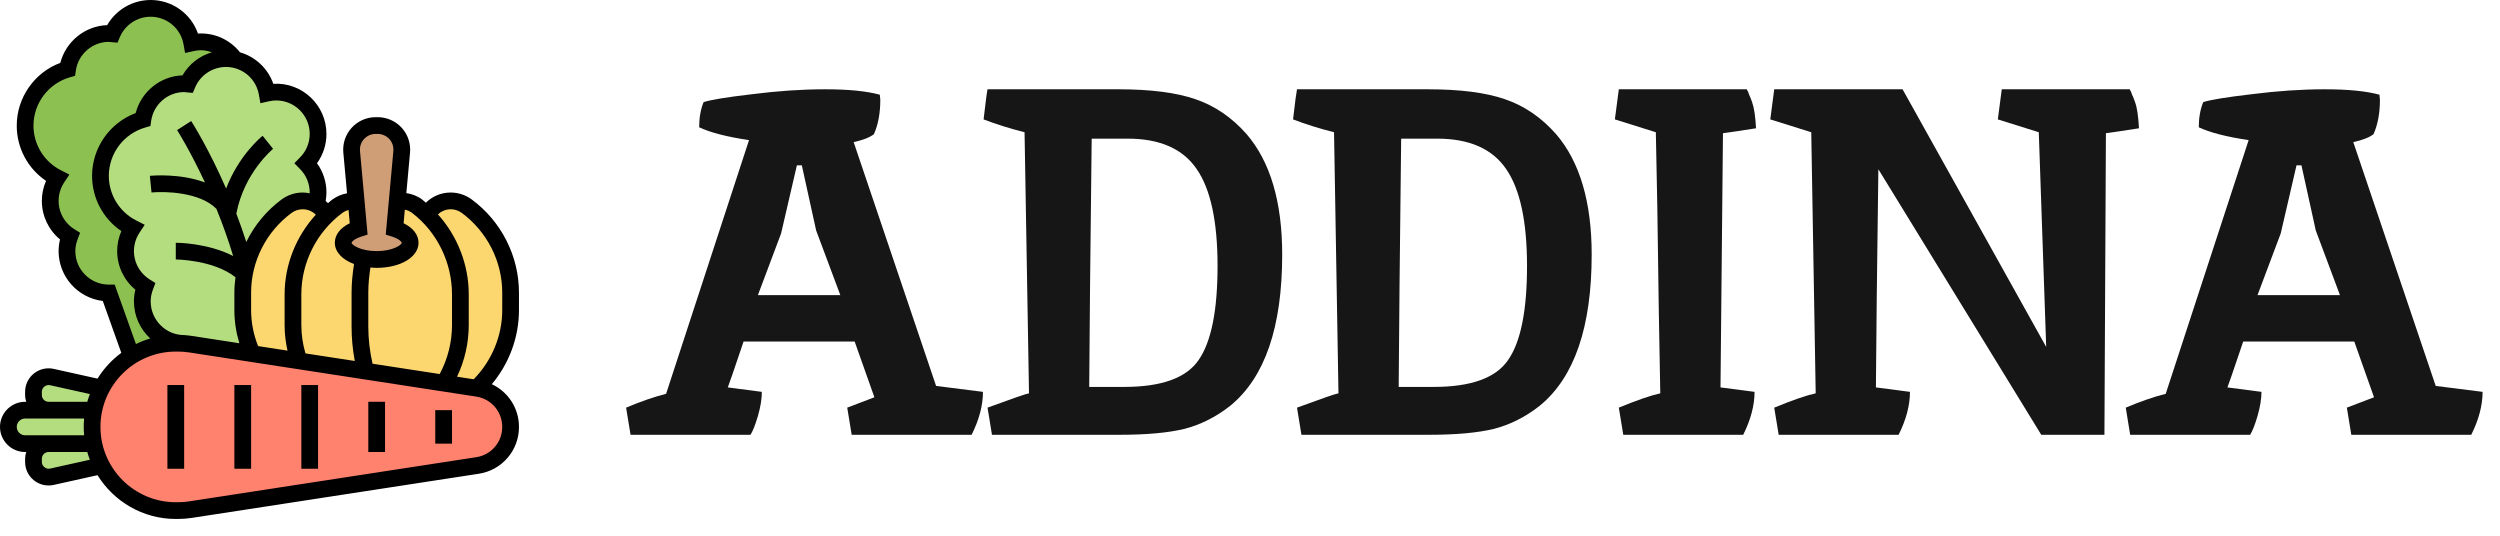
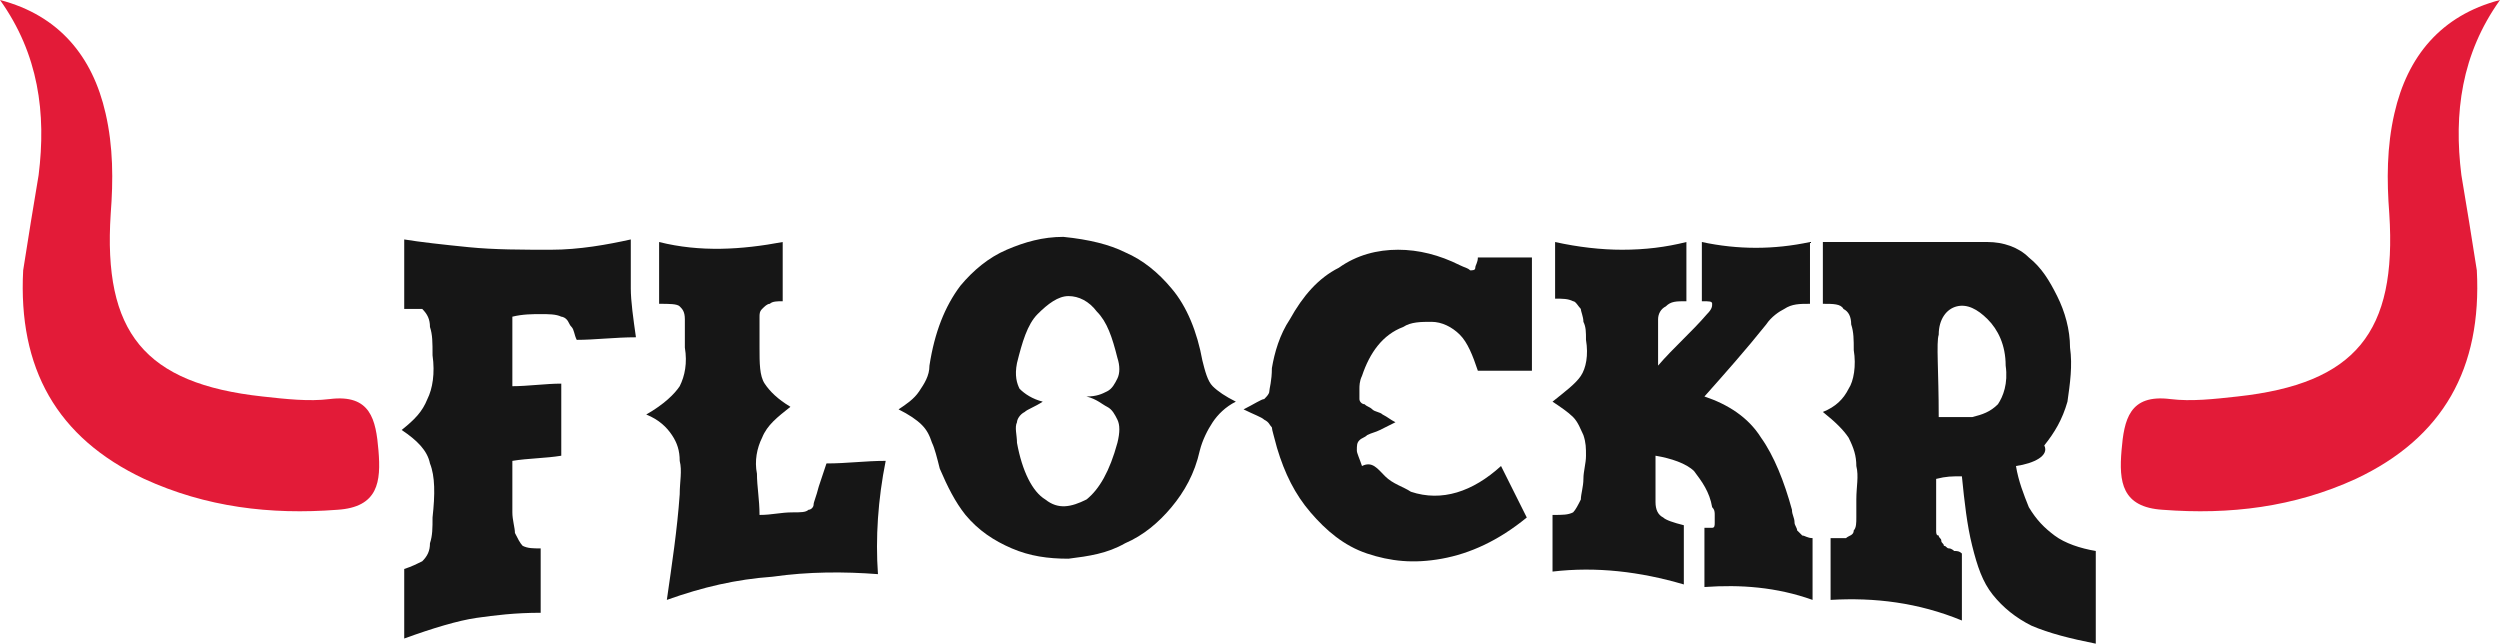
- <svg xmlns="http://www.w3.org/2000/svg" width="140" height="30" viewBox="0 0 140 30" fill="none">
-   <path d="M28.594 16.383V17.367C28.594 19.027 27.9 20.602 26.695 21.736L24.872 21.459C25.466 20.479 25.781 19.353 25.781 18.206V16.481C25.781 15.511 25.556 14.569 25.144 13.725C24.839 13.097 24.422 12.525 23.911 12.033L23.916 12.028C24.046 11.792 24.237 11.595 24.47 11.457C24.702 11.321 24.968 11.249 25.238 11.25C25.561 11.25 25.875 11.353 26.137 11.545C27.684 12.689 28.594 14.48 28.594 16.383Z" fill="#FCD770" />
-   <path d="M23.363 11.55C23.559 11.7 23.747 11.86 23.911 12.033C24.422 12.525 24.839 13.097 25.144 13.725C25.556 14.569 25.781 15.511 25.781 16.482V18.206C25.781 19.369 25.458 20.494 24.872 21.46L20.475 20.785V20.78C20.264 19.969 20.156 19.139 20.156 18.296V16.392C20.156 15.741 20.222 15.089 20.348 14.452C20.578 14.503 20.827 14.531 21.094 14.531C22.13 14.531 22.969 14.11 22.969 13.594C22.969 13.261 22.622 12.971 22.102 12.806L22.242 11.269C22.438 11.238 22.639 11.247 22.831 11.295C23.023 11.344 23.204 11.43 23.363 11.55ZM17.705 11.452C17.953 11.592 18.155 11.799 18.291 12.056V12.061C17.695 12.633 17.221 13.319 16.898 14.079C16.574 14.839 16.407 15.656 16.406 16.482V18.206C16.406 18.896 16.523 19.571 16.744 20.208L14.114 19.805C13.777 19.046 13.594 18.221 13.594 17.367V16.383C13.595 15.932 13.646 15.482 13.748 15.042C14.067 13.66 14.873 12.417 16.05 11.546C16.312 11.353 16.627 11.25 16.95 11.25C17.222 11.25 17.48 11.321 17.705 11.452Z" fill="#FCD770" />
-   <path d="M19.945 11.259L20.086 12.806C19.566 12.97 19.219 13.261 19.219 13.594C19.219 13.978 19.683 14.306 20.348 14.452C20.221 15.091 20.157 15.741 20.156 16.392V18.295C20.156 19.139 20.264 19.969 20.475 20.78L17.531 20.33L16.744 20.208C16.523 19.57 16.406 18.895 16.406 18.206V16.481C16.406 14.803 17.095 13.209 18.291 12.061V12.056C18.478 11.873 18.675 11.705 18.886 11.55C19.148 11.358 19.467 11.25 19.795 11.25C19.847 11.25 19.894 11.255 19.941 11.259H19.945Z" fill="#FCD770" />
-   <path d="M22.969 13.594C22.969 14.109 22.13 14.531 21.094 14.531C20.827 14.531 20.578 14.503 20.348 14.452C19.683 14.306 19.219 13.978 19.219 13.594C19.219 13.261 19.566 12.97 20.086 12.806L19.945 11.259L19.692 8.498C19.688 8.456 19.688 8.419 19.688 8.377C19.688 7.631 20.288 7.031 21.033 7.031H21.155C21.331 7.031 21.506 7.066 21.67 7.133C21.833 7.201 21.982 7.3 22.107 7.425C22.232 7.55 22.331 7.698 22.398 7.861C22.466 8.025 22.5 8.2 22.5 8.377C22.5 8.419 22.5 8.456 22.495 8.498L22.242 11.269L22.102 12.806C22.622 12.97 22.969 13.261 22.969 13.594Z" fill="#CF9E76" />
-   <path d="M10.739 2.405C10.903 2.367 11.077 2.344 11.25 2.344C12.014 2.344 12.698 2.709 13.125 3.281L13.116 3.328C12.588 3.221 12.039 3.3 11.562 3.551C11.086 3.802 10.71 4.21 10.5 4.706C10.439 4.702 10.378 4.688 10.312 4.688C9.136 4.688 8.17 5.559 8.002 6.689C6.633 7.083 5.625 8.344 5.625 9.844C5.625 11.123 6.356 12.225 7.425 12.769C7.168 13.151 7.031 13.602 7.031 14.062C7.031 14.897 7.472 15.623 8.128 16.041C8.03 16.298 7.969 16.58 7.969 16.875C7.969 18.169 9.019 19.233 10.312 19.233C10.191 19.223 10.073 19.219 9.956 19.219H9.844C8.93 19.219 8.077 19.481 7.355 19.936L6.094 16.406C4.8 16.406 3.75 15.356 3.75 14.062C3.75 13.767 3.811 13.486 3.909 13.228C3.253 12.811 2.812 12.084 2.812 11.25C2.812 10.772 2.958 10.327 3.206 9.956C2.138 9.412 1.406 8.311 1.406 7.031C1.406 5.531 2.414 4.27 3.783 3.877C3.952 2.747 4.917 1.875 6.094 1.875C6.159 1.875 6.22 1.889 6.281 1.894C6.461 1.471 6.761 1.11 7.145 0.856C7.528 0.603 7.978 0.468 8.438 0.469C9.591 0.469 10.547 1.303 10.739 2.405Z" fill="#8CC152" />
-   <path d="M17.137 9.141C17.428 9.434 17.636 9.8 17.739 10.2C17.842 10.601 17.837 11.021 17.723 11.419L17.705 11.452C17.476 11.319 17.215 11.249 16.95 11.25C16.627 11.25 16.312 11.353 16.05 11.545C14.807 12.461 13.962 13.818 13.688 15.338C13.627 15.68 13.594 16.031 13.594 16.383V17.367C13.594 18.22 13.777 19.045 14.114 19.805L10.669 19.275C10.547 19.256 10.43 19.242 10.312 19.233C9.019 19.233 7.969 18.169 7.969 16.875C7.969 16.58 8.03 16.298 8.128 16.041C7.472 15.623 7.031 14.897 7.031 14.062C7.031 13.584 7.177 13.139 7.425 12.769C6.356 12.225 5.625 11.123 5.625 9.844C5.625 8.344 6.633 7.083 8.002 6.689C8.17 5.559 9.136 4.688 10.312 4.688C10.378 4.688 10.439 4.702 10.5 4.706C10.71 4.21 11.086 3.802 11.562 3.551C12.039 3.3 12.588 3.221 13.116 3.328C14.058 3.516 14.794 4.266 14.958 5.217C15.122 5.18 15.295 5.156 15.469 5.156C16.762 5.156 17.812 6.206 17.812 7.5C17.812 8.137 17.555 8.719 17.137 9.141ZM2.719 22.969H5.25C5.124 23.587 5.124 24.225 5.25 24.844H1.406C1.148 24.844 0.914 24.741 0.745 24.567C0.572 24.398 0.469 24.164 0.469 23.906C0.469 23.391 0.891 22.969 1.406 22.969H2.719ZM2.902 21.113L5.691 21.736C5.489 22.12 5.339 22.533 5.25 22.969H2.719C2.255 22.969 1.875 22.589 1.875 22.125V21.938C1.875 21.811 1.904 21.687 1.958 21.573C2.013 21.459 2.093 21.359 2.191 21.28C2.29 21.201 2.404 21.144 2.527 21.116C2.65 21.087 2.778 21.086 2.902 21.113ZM5.691 26.077L2.902 26.7C2.778 26.727 2.65 26.726 2.527 26.697C2.404 26.668 2.29 26.612 2.191 26.533C2.093 26.454 2.013 26.354 1.958 26.24C1.904 26.126 1.875 26.001 1.875 25.875V25.688C1.875 25.223 2.255 24.844 2.719 24.844H5.25C5.339 25.28 5.489 25.692 5.691 26.077Z" fill="#B4DD7F" />
-   <path d="M28.069 22.481C27.736 22.097 27.272 21.825 26.742 21.745L26.695 21.736L24.872 21.459L20.475 20.784V20.78L17.531 20.33L16.744 20.208L14.114 19.805L10.669 19.275C10.433 19.238 10.195 19.219 9.956 19.219H9.844C8.93 19.219 8.077 19.481 7.355 19.936C6.652 20.377 6.075 21 5.691 21.736C5.189 22.69 5.033 23.788 5.25 24.844C5.339 25.28 5.489 25.692 5.691 26.077C5.911 26.498 6.197 26.887 6.53 27.22C6.964 27.656 7.481 28.002 8.05 28.238C8.618 28.473 9.228 28.594 9.844 28.594H9.956C10.191 28.594 10.43 28.575 10.669 28.538L17.531 27.483L26.742 26.067C27.258 25.987 27.728 25.725 28.067 25.329C28.407 24.933 28.594 24.428 28.594 23.906C28.594 23.367 28.397 22.866 28.069 22.481Z" fill="#FF826E" />
-   <path d="M29.062 16.382C29.062 14.341 28.073 12.392 26.416 11.169C26.074 10.918 25.66 10.782 25.236 10.781C24.716 10.781 24.218 10.986 23.848 11.352C23.78 11.296 23.718 11.233 23.648 11.179C23.388 10.98 23.076 10.862 22.755 10.814L22.962 8.541C22.984 8.29 22.954 8.037 22.874 7.798C22.793 7.559 22.664 7.34 22.494 7.154C22.324 6.968 22.117 6.819 21.886 6.717C21.656 6.615 21.407 6.563 21.155 6.562H21.033C20.781 6.563 20.532 6.616 20.301 6.717C20.071 6.819 19.864 6.968 19.694 7.154C19.524 7.34 19.395 7.56 19.314 7.798C19.234 8.037 19.204 8.29 19.226 8.541L19.434 10.824C19.135 10.877 18.852 10.998 18.607 11.176C18.523 11.239 18.448 11.311 18.367 11.377C18.326 11.334 18.282 11.293 18.236 11.255C18.263 11.099 18.281 10.941 18.281 10.781C18.282 10.192 18.097 9.618 17.752 9.141C18.097 8.663 18.282 8.089 18.281 7.5C18.281 5.895 16.923 4.594 15.305 4.693C15.157 4.271 14.911 3.891 14.586 3.585C14.262 3.278 13.869 3.053 13.44 2.929C12.869 2.217 12.008 1.822 11.086 1.88C10.895 1.331 10.537 0.854 10.062 0.517C9.587 0.18 9.02 -0 8.438 8.78897e-07C7.943 -0 7.458 0.13 7.03 0.377C6.602 0.624 6.247 0.979 6.001 1.408C4.76 1.449 3.687 2.325 3.379 3.519C1.928 4.06 0.938 5.465 0.938 7.031C0.936 7.642 1.085 8.245 1.371 8.785C1.657 9.325 2.071 9.786 2.578 10.129C2.423 10.482 2.343 10.864 2.344 11.25C2.344 12.094 2.719 12.878 3.362 13.409C3.309 13.623 3.282 13.842 3.281 14.062C3.282 14.75 3.534 15.413 3.99 15.927C4.446 16.441 5.074 16.771 5.756 16.855L6.793 19.759C6.261 20.151 5.809 20.641 5.461 21.203L3.006 20.657C2.814 20.614 2.615 20.615 2.423 20.66C2.231 20.704 2.052 20.791 1.899 20.915C1.745 21.038 1.622 21.193 1.536 21.37C1.451 21.548 1.407 21.742 1.406 21.938V22.124C1.406 22.255 1.432 22.38 1.468 22.5H1.406C0.631 22.5 0 23.131 0 23.906C0 24.682 0.631 25.312 1.406 25.312H1.468C1.429 25.434 1.408 25.561 1.406 25.688V25.874C1.407 26.071 1.451 26.265 1.536 26.442C1.621 26.619 1.745 26.775 1.898 26.898C2.052 27.021 2.231 27.108 2.422 27.153C2.614 27.197 2.813 27.198 3.005 27.156L5.461 26.61C6.371 28.079 7.993 29.062 9.844 29.062H9.954C10.214 29.062 10.478 29.042 10.738 29.003L26.812 26.53C27.439 26.436 28.013 26.119 28.426 25.637C28.839 25.156 29.065 24.541 29.062 23.906C29.064 23.404 28.921 22.912 28.652 22.489C28.382 22.065 27.997 21.727 27.542 21.515C28.514 20.355 29.062 18.883 29.062 17.368V16.382ZM23.078 11.924C24.477 12.994 25.312 14.698 25.312 16.483V18.205C25.312 19.166 25.073 20.107 24.622 20.946L20.863 20.368C20.706 19.688 20.627 18.993 20.625 18.295V16.392C20.625 15.92 20.672 15.448 20.744 14.98C20.859 14.99 20.973 15 21.094 15C22.43 15 23.438 14.395 23.438 13.594C23.438 13.151 23.131 12.758 22.601 12.501L22.67 11.742C22.816 11.772 22.957 11.831 23.078 11.924ZM21.033 7.5H21.155C21.277 7.5 21.397 7.526 21.509 7.575C21.62 7.624 21.72 7.696 21.802 7.786C21.884 7.876 21.947 7.982 21.986 8.097C22.024 8.213 22.039 8.335 22.028 8.456L21.602 13.138L21.96 13.252C22.371 13.384 22.5 13.557 22.5 13.594C22.5 13.71 22.001 14.062 21.094 14.062C20.186 14.062 19.688 13.71 19.688 13.594C19.688 13.557 19.817 13.384 20.227 13.252L20.585 13.137L20.16 8.456C20.149 8.335 20.163 8.213 20.202 8.097C20.241 7.982 20.303 7.876 20.386 7.786C20.468 7.696 20.568 7.624 20.679 7.575C20.791 7.526 20.911 7.5 21.033 7.5ZM19.519 11.758L19.586 12.501C19.056 12.758 18.75 13.151 18.75 13.594C18.75 14.11 19.171 14.542 19.826 14.786C19.742 15.318 19.688 15.855 19.688 16.392V18.295C19.688 18.939 19.749 19.582 19.869 20.215L17.106 19.79C16.954 19.275 16.876 18.741 16.875 18.204V16.483C16.875 14.7 17.732 12.997 19.167 11.927C19.272 11.849 19.392 11.792 19.519 11.758ZM14.453 19.381C14.197 18.741 14.064 18.058 14.062 17.368V16.382C14.062 14.637 14.91 12.97 16.329 11.922C16.507 11.791 16.728 11.719 16.951 11.719C17.235 11.719 17.495 11.833 17.686 12.023C16.581 13.235 15.938 14.826 15.938 16.483V18.205C15.938 18.688 15.995 19.166 16.1 19.635L14.453 19.381ZM14.497 5.297L14.582 5.78L15.06 5.673C15.194 5.642 15.331 5.626 15.469 5.625C16.503 5.625 17.344 6.466 17.344 7.5C17.344 7.991 17.151 8.463 16.806 8.812L16.483 9.141L16.806 9.469C17.151 9.819 17.344 10.29 17.344 10.781C17.344 10.795 17.341 10.809 17.341 10.824C17.213 10.797 17.082 10.783 16.951 10.781C16.527 10.782 16.114 10.917 15.772 11.168C14.931 11.792 14.251 12.608 13.792 13.549C13.62 13.016 13.435 12.487 13.235 11.963C13.669 9.673 15.277 8.348 15.293 8.334L15 7.969L14.707 7.603C14.642 7.655 13.374 8.69 12.662 10.558C11.686 8.318 10.766 6.87 10.707 6.778L9.918 7.285C9.93 7.304 10.645 8.429 11.477 10.219C10.075 9.691 8.482 9.837 8.391 9.846L8.484 10.779C9.189 10.708 11.186 10.742 12.119 11.694C12.473 12.56 12.786 13.441 13.057 14.336C11.632 13.605 9.932 13.594 9.844 13.594V14.531C9.866 14.531 11.953 14.545 13.188 15.527C13.149 15.809 13.125 16.095 13.125 16.382V17.368C13.125 18.001 13.223 18.621 13.403 19.221L10.738 18.811C10.597 18.789 10.455 18.774 10.312 18.764C9.278 18.764 8.438 17.917 8.438 16.875C8.438 16.657 8.481 16.433 8.566 16.208L8.703 15.85L8.378 15.645C8.167 15.512 7.983 15.339 7.84 15.135C7.696 14.931 7.595 14.7 7.542 14.456C7.49 14.211 7.486 13.959 7.533 13.714C7.579 13.469 7.675 13.235 7.813 13.027L8.105 12.589L7.635 12.35C7.171 12.117 6.781 11.758 6.509 11.316C6.237 10.873 6.093 10.363 6.094 9.844C6.096 9.234 6.296 8.641 6.663 8.153C7.031 7.666 7.546 7.311 8.132 7.142L8.423 7.058L8.467 6.759C8.601 5.845 9.394 5.156 10.312 5.156C10.33 5.156 10.347 5.16 10.364 5.162C10.396 5.167 10.43 5.171 10.463 5.174L10.799 5.201L10.931 4.89C11.075 4.552 11.315 4.263 11.622 4.061C11.929 3.858 12.289 3.75 12.656 3.75C13.096 3.75 13.522 3.905 13.859 4.188C14.195 4.471 14.421 4.864 14.497 5.297ZM6.424 15.938H6.094C5.06 15.938 4.219 15.097 4.219 14.062C4.219 13.844 4.262 13.62 4.348 13.396L4.485 13.037L4.16 12.832C3.948 12.7 3.765 12.527 3.621 12.322C3.478 12.118 3.377 11.887 3.324 11.643C3.271 11.399 3.268 11.147 3.314 10.902C3.361 10.656 3.456 10.423 3.594 10.215L3.886 9.776L3.417 9.538C2.953 9.304 2.563 8.946 2.29 8.503C2.018 8.061 1.874 7.551 1.875 7.031C1.877 6.421 2.077 5.828 2.444 5.341C2.812 4.854 3.327 4.499 3.913 4.329L4.204 4.246L4.248 3.946C4.382 3.033 5.175 2.344 6.094 2.344C6.112 2.344 6.129 2.348 6.146 2.35C6.178 2.354 6.21 2.358 6.243 2.361L6.58 2.389L6.713 2.078C6.857 1.739 7.097 1.451 7.404 1.248C7.71 1.045 8.07 0.937 8.438 0.938C8.877 0.937 9.303 1.093 9.64 1.376C9.977 1.659 10.203 2.051 10.278 2.485L10.364 2.967L10.842 2.861C10.976 2.83 11.113 2.813 11.25 2.812C11.466 2.812 11.671 2.86 11.866 2.928C11.171 3.13 10.582 3.593 10.22 4.22C8.978 4.262 7.905 5.138 7.598 6.331C6.147 6.873 5.156 8.278 5.156 9.844C5.155 10.455 5.304 11.057 5.59 11.597C5.876 12.137 6.29 12.599 6.796 12.941C6.642 13.295 6.562 13.677 6.562 14.062C6.562 14.906 6.938 15.691 7.581 16.222C7.527 16.439 7.5 16.658 7.5 16.875C7.5 17.699 7.854 18.439 8.415 18.955C8.137 19.036 7.869 19.14 7.612 19.265L6.424 15.938ZM2.344 22.124V21.938C2.344 21.703 2.572 21.522 2.802 21.571L5.032 22.067C4.978 22.209 4.929 22.353 4.888 22.5H2.72C2.62 22.5 2.524 22.46 2.454 22.39C2.384 22.319 2.344 22.224 2.344 22.124ZM0.938 23.906C0.938 23.648 1.148 23.438 1.406 23.438H4.711C4.697 23.592 4.688 23.748 4.688 23.906C4.688 24.065 4.697 24.22 4.711 24.375H1.406C1.148 24.375 0.938 24.165 0.938 23.906ZM2.801 26.241C2.579 26.289 2.344 26.109 2.344 25.874V25.688C2.344 25.481 2.513 25.312 2.72 25.312H4.887C4.929 25.46 4.978 25.604 5.032 25.745L2.801 26.241ZM28.125 23.906C28.127 24.317 27.981 24.714 27.713 25.026C27.446 25.338 27.076 25.543 26.669 25.603L10.596 28.076C10.384 28.108 10.169 28.125 9.954 28.125H9.844C7.518 28.125 5.625 26.232 5.625 23.906C5.625 21.58 7.518 19.688 9.844 19.688H9.954C10.167 19.688 10.383 19.704 10.596 19.736L26.669 22.209C27.513 22.339 28.125 23.053 28.125 23.906ZM28.125 17.368C28.125 18.809 27.541 20.204 26.526 21.239L25.595 21.095C26.025 20.192 26.249 19.205 26.25 18.204V16.483C26.25 14.817 25.615 13.218 24.525 12.005C24.702 11.836 24.933 11.735 25.177 11.72C25.421 11.705 25.662 11.777 25.859 11.923C27.277 12.97 28.125 14.638 28.125 16.382V17.368Z" fill="black" />
-   <path d="M9.375 21.562H10.312V26.25H9.375V21.562ZM13.125 21.562H14.062V26.25H13.125V21.562ZM16.875 21.562H17.812V26.25H16.875V21.562ZM20.625 22.5H21.562V25.312H20.625V22.5ZM24.375 22.969H25.312V24.844H24.375V22.969Z" fill="black" />
-   <path d="M133.249 5.304L133.276 5.58C133.276 6.336 133.156 6.981 132.917 7.515C132.677 7.7 132.3 7.847 131.784 7.958L136.4 21.612L139.025 21.944C139.025 22.699 138.814 23.501 138.39 24.348H131.673L131.424 22.828C132.198 22.533 132.705 22.34 132.945 22.247L131.839 19.124H125.62C125.067 20.764 124.772 21.621 124.735 21.695L126.643 21.944C126.643 22.331 126.569 22.782 126.421 23.298C126.274 23.795 126.136 24.145 126.007 24.348H119.29L119.042 22.828C119.871 22.478 120.617 22.22 121.28 22.054L125.924 7.847C124.689 7.663 123.759 7.423 123.132 7.128C123.132 6.594 123.215 6.124 123.381 5.719C123.768 5.59 124.671 5.442 126.09 5.276C127.527 5.092 128.891 5 130.181 5C131.489 5 132.512 5.101 133.249 5.304ZM129.683 12.905L128.881 9.257H128.605L127.721 13.071L126.421 16.526H131.037L129.683 12.905Z" fill="#161616" />
-   <path d="M117.931 7.46L117.848 24.348H114.311L105.189 9.478C105.115 14.877 105.069 18.949 105.051 21.695L106.958 21.944C106.958 22.699 106.746 23.501 106.322 24.348H99.606L99.357 22.828C100.389 22.404 101.163 22.137 101.679 22.026C101.679 21.971 101.596 17.097 101.43 7.405L99.136 6.686L99.357 5H106.544L114.587 19.428L114.172 7.405L111.878 6.686L112.099 5H119.286C119.267 5 119.267 5.018 119.286 5.055C119.323 5.092 119.359 5.175 119.396 5.304C119.452 5.415 119.507 5.553 119.562 5.719C119.673 6.013 119.746 6.502 119.783 7.184C118.844 7.331 118.226 7.423 117.931 7.46Z" fill="#161616" />
-   <path d="M97.841 5C97.822 5 97.822 5.018 97.841 5.055C97.877 5.092 97.914 5.175 97.951 5.304C98.006 5.415 98.062 5.553 98.117 5.719C98.227 6.013 98.301 6.502 98.338 7.184C97.398 7.331 96.781 7.423 96.486 7.46L96.348 21.695L98.255 21.944C98.255 22.699 98.043 23.501 97.619 24.348H90.903L90.654 22.828C91.686 22.404 92.46 22.137 92.976 22.026C92.957 20.939 92.93 19.41 92.893 17.438C92.838 13.016 92.782 9.671 92.727 7.405L90.433 6.686L90.654 5H97.841Z" fill="#161616" />
-   <path d="M89.134 14.259C89.134 18.313 88.166 21.133 86.231 22.717C85.439 23.344 84.582 23.777 83.661 24.017C82.74 24.238 81.533 24.348 80.04 24.348H72.881L72.632 22.828C74.033 22.312 74.807 22.045 74.954 22.026C74.954 21.971 74.871 17.097 74.706 7.405C73.895 7.202 73.13 6.962 72.411 6.686C72.522 5.728 72.596 5.166 72.632 5H79.957C81.763 5 83.2 5.184 84.269 5.553C85.356 5.921 86.314 6.575 87.144 7.515C88.47 9.063 89.134 11.311 89.134 14.259ZM80.289 21.667C82.389 21.667 83.781 21.16 84.463 20.147C85.163 19.133 85.513 17.383 85.513 14.895C85.513 12.408 85.126 10.602 84.352 9.478C83.578 8.335 82.288 7.764 80.482 7.764H78.465C78.391 13.974 78.345 18.608 78.326 21.667H80.289Z" fill="#161616" />
-   <path d="M71.803 14.259C71.803 18.313 70.836 21.133 68.901 22.717C68.109 23.344 67.252 23.777 66.331 24.017C65.409 24.238 64.202 24.348 62.71 24.348H55.551L55.302 22.828C56.703 22.312 57.477 22.045 57.624 22.026C57.624 21.971 57.541 17.097 57.375 7.405C56.564 7.202 55.8 6.962 55.081 6.686C55.192 5.728 55.265 5.166 55.302 5H62.627C64.433 5 65.87 5.184 66.939 5.553C68.026 5.921 68.984 6.575 69.813 7.515C71.14 9.063 71.803 11.311 71.803 14.259ZM62.959 21.667C65.059 21.667 66.45 21.16 67.132 20.147C67.832 19.133 68.183 17.383 68.183 14.895C68.183 12.408 67.796 10.602 67.022 9.478C66.248 8.335 64.958 7.764 63.152 7.764H61.134C61.061 13.974 61.014 18.608 60.996 21.667H62.959Z" fill="#161616" />
-   <path d="M49.27 5.304L49.297 5.58C49.297 6.336 49.178 6.981 48.938 7.515C48.698 7.7 48.321 7.847 47.805 7.958L52.421 21.612L55.046 21.944C55.046 22.699 54.834 23.501 54.411 24.348H47.694L47.445 22.828C48.219 22.533 48.726 22.34 48.966 22.247L47.86 19.124H41.641C41.088 20.764 40.793 21.621 40.756 21.695L42.664 21.944C42.664 22.331 42.59 22.782 42.443 23.298C42.295 23.795 42.157 24.145 42.028 24.348H35.311L35.062 22.828C35.892 22.478 36.638 22.22 37.301 22.054L41.945 7.847C40.71 7.663 39.78 7.423 39.153 7.128C39.153 6.594 39.236 6.124 39.402 5.719C39.789 5.59 40.692 5.442 42.111 5.276C43.548 5.092 44.912 5 46.202 5C47.51 5 48.532 5.101 49.27 5.304ZM45.704 12.905L44.902 9.257H44.626L43.742 13.071L42.443 16.526H47.058L45.704 12.905Z" fill="#161616" />
+ <svg xmlns="http://www.w3.org/2000/svg" version="1.1" id="Layer_1" x="0px" y="0px" viewBox="0 0 97.1 25" style="enable-background:new 0 0 97.1 25;" xml:space="preserve">
+   <style type="text/css">
+ 	.st0{fill:#161616;}
+ 	.st1{fill:#E31B38;}
+ </style>
+   <g>
+     <g>
+       <g>
+         <path class="st0" d="M24.5,11.2c0,0.5,0.1,1.2,0.2,1.9c-0.8,0-1.6,0.1-2.3,0.1c-0.1-0.2-0.1-0.4-0.2-0.5s-0.1-0.2-0.2-0.3     s-0.2-0.1-0.2-0.1c-0.2-0.1-0.5-0.1-0.8-0.1s-0.7,0-1.1,0.1c0,1,0,2,0,2.7c0.6,0,1.3-0.1,1.9-0.1c0,0.9,0,1.9,0,2.8     c-0.6,0.1-1.3,0.1-1.9,0.2c0,0.8,0,1.2,0,2c0,0.3,0.1,0.6,0.1,0.8c0.1,0.2,0.2,0.4,0.3,0.5c0.2,0.1,0.4,0.1,0.7,0.1     c0,1,0,1.5,0,2.5c-1,0-1.8,0.1-2.5,0.2s-1.7,0.4-2.8,0.8c0-1.1,0-1.6,0-2.7c0.3-0.1,0.5-0.2,0.7-0.3c0.2-0.2,0.3-0.4,0.3-0.7     c0.1-0.3,0.1-0.6,0.1-1c0.1-0.9,0.1-1.6-0.1-2.1c-0.1-0.5-0.5-0.9-1.1-1.3c0.5-0.4,0.8-0.7,1-1.2c0.2-0.4,0.3-1,0.2-1.7     c0-0.5,0-0.8-0.1-1.1c0-0.3-0.1-0.5-0.3-0.7c0,0-0.3,0-0.7,0c0-1.1,0-1.6,0-2.7c0.6,0.1,1.5,0.2,2.5,0.3s2.1,0.1,3.2,0.1     s2.2-0.2,3.1-0.4C24.5,10,24.5,10.7,24.5,11.2z" />
+       </g>
+       <g>
+         <path class="st0" d="M26.4,15c0.2-0.4,0.3-0.9,0.2-1.5c0-0.5,0-0.9,0-1.1c0-0.3-0.1-0.4-0.2-0.5s-0.4-0.1-0.8-0.1     c0-1,0-1.4,0-2.4c1.6,0.4,3.2,0.3,4.8,0c0,0.9,0,1.4,0,2.3c-0.2,0-0.4,0-0.5,0.1c-0.1,0-0.2,0.1-0.3,0.2     c-0.1,0.1-0.1,0.2-0.1,0.3s0,0.3,0,0.5s0,0.4,0,0.7c0,0.6,0,1.1,0.2,1.4c0.2,0.3,0.5,0.6,1,0.9c-0.5,0.4-0.9,0.7-1.1,1.2     c-0.2,0.4-0.3,0.9-0.2,1.4c0,0.5,0.1,1,0.1,1.6c0.5,0,0.8-0.1,1.3-0.1c0.3,0,0.5,0,0.6-0.1c0.1,0,0.2-0.1,0.2-0.2     s0.1-0.3,0.2-0.7c0.1-0.3,0.2-0.6,0.3-0.9c0.8,0,1.5-0.1,2.3-0.1c-0.3,1.5-0.4,3-0.3,4.4c-1.3-0.1-2.7-0.1-4.1,0.1     c-1.4,0.1-2.7,0.4-4.1,0.9c0.2-1.4,0.4-2.7,0.5-4.1c0-0.5,0.1-0.9,0-1.3c0-0.4-0.1-0.7-0.3-1c-0.2-0.3-0.5-0.6-1-0.8     C25.8,15.7,26.2,15.3,26.4,15z" />
+       </g>
+       <g>
+         <path class="st0" d="M43.7,9.8c0.7,0.3,1.3,0.8,1.8,1.4c0.6,0.7,1,1.7,1.2,2.8c0.1,0.4,0.2,0.8,0.4,1s0.5,0.4,0.9,0.6     c-0.4,0.2-0.7,0.5-0.9,0.8s-0.4,0.7-0.5,1.1c-0.2,0.9-0.6,1.6-1.1,2.2s-1.1,1.1-1.8,1.4c-0.7,0.4-1.4,0.5-2.2,0.6     c-0.8,0-1.5-0.1-2.2-0.4S38,20.6,37.5,20c-0.4-0.5-0.7-1.1-1-1.8c-0.1-0.4-0.2-0.8-0.3-1c-0.1-0.3-0.2-0.5-0.4-0.7     s-0.5-0.4-0.9-0.6c0.3-0.2,0.6-0.4,0.8-0.7s0.4-0.6,0.4-1c0.2-1.3,0.6-2.3,1.2-3.1c0.5-0.6,1.1-1.1,1.8-1.4     c0.7-0.3,1.4-0.5,2.2-0.5C42.3,9.3,43.1,9.5,43.7,9.8z M43,15.2c0.2-0.1,0.3-0.3,0.4-0.5c0.1-0.2,0.1-0.5,0-0.8     c-0.2-0.8-0.4-1.4-0.8-1.8c-0.3-0.4-0.7-0.6-1.1-0.6c-0.4,0-0.8,0.3-1.2,0.7s-0.6,1.1-0.8,1.9c-0.1,0.5,0,0.8,0.1,1     c0.2,0.2,0.5,0.4,0.9,0.5c-0.3,0.2-0.6,0.3-0.7,0.4c-0.2,0.1-0.3,0.3-0.3,0.4c-0.1,0.2,0,0.5,0,0.8c0.2,1.1,0.6,1.9,1.1,2.2     c0.5,0.4,1,0.3,1.6,0c0.5-0.4,0.9-1.1,1.2-2.2c0.1-0.4,0.1-0.7,0-0.9c-0.1-0.2-0.2-0.4-0.4-0.5s-0.4-0.3-0.8-0.4     C42.6,15.4,42.8,15.3,43,15.2z" />
+       </g>
+       <g>
+         <path class="st0" d="M53.8,18.5c0.3,0.3,0.7,0.4,1,0.6c1.2,0.4,2.4,0,3.5-1c0.4,0.8,0.6,1.2,1,2c-1.1,0.9-2.2,1.4-3.3,1.6     s-2,0.1-2.9-0.2c-0.9-0.3-1.6-0.9-2.2-1.6c-0.6-0.7-1-1.5-1.3-2.5c-0.1-0.4-0.2-0.7-0.2-0.8c-0.1-0.1-0.1-0.2-0.3-0.3     c-0.1-0.1-0.4-0.2-0.8-0.4c0.4-0.2,0.7-0.4,0.8-0.4c0.1-0.1,0.2-0.2,0.2-0.3s0.1-0.4,0.1-0.9c0.1-0.6,0.3-1.3,0.7-1.9     c0.5-0.9,1.1-1.6,1.9-2c0.7-0.5,1.5-0.7,2.3-0.7s1.6,0.2,2.4,0.6c0.2,0.1,0.3,0.1,0.4,0.2c0.1,0,0.2,0,0.2-0.1s0.1-0.2,0.1-0.4     c0.8,0,1.2,0,2.1,0c0,1.8,0,2.6,0,4.4c-0.8,0-1.2,0-2.1,0c-0.2-0.6-0.4-1.1-0.7-1.4c-0.3-0.3-0.7-0.5-1.1-0.5     c-0.4,0-0.8,0-1.1,0.2c-0.8,0.3-1.3,1-1.6,1.9c-0.1,0.2-0.1,0.4-0.1,0.5s0,0.3,0,0.4c0,0.1,0.1,0.2,0.2,0.2     c0.1,0.1,0.2,0.1,0.3,0.2s0.3,0.1,0.4,0.2c0.2,0.1,0.3,0.2,0.5,0.3c-0.2,0.1-0.4,0.2-0.6,0.3c-0.2,0.1-0.3,0.1-0.5,0.2     C53,17,52.9,17,52.8,17.1s-0.1,0.2-0.1,0.4c0,0.1,0.1,0.3,0.2,0.6C53.3,17.9,53.5,18.2,53.8,18.5z" />
+       </g>
+       <g>
+         <path class="st0" d="M61.4,14.6c0.2-0.3,0.3-0.8,0.2-1.4c0-0.3,0-0.5-0.1-0.7c0-0.2-0.1-0.4-0.1-0.5c-0.1-0.1-0.2-0.3-0.3-0.3     c-0.2-0.1-0.4-0.1-0.7-0.1c0-0.7,0-1.5,0-2.2c0.9,0.2,1.8,0.3,2.6,0.3c0.9,0,1.7-0.1,2.5-0.3c0,0.8,0,1.5,0,2.3     c-0.4,0-0.6,0-0.8,0.2c-0.2,0.1-0.3,0.3-0.3,0.5s0,0.8,0,1.8c0.6-0.7,1.3-1.3,1.9-2c0.2-0.2,0.2-0.3,0.2-0.4     c0-0.1-0.1-0.1-0.4-0.1c0-0.8,0-1.5,0-2.3c1.4,0.3,2.8,0.3,4.2,0c0,0.8,0,1.6,0,2.4c-0.4,0-0.7,0-1,0.2c-0.2,0.1-0.5,0.3-0.7,0.6     c-0.8,1-1.6,1.9-2.4,2.8c0.9,0.3,1.7,0.8,2.2,1.6c0.5,0.7,0.9,1.7,1.2,2.8c0,0.2,0.1,0.3,0.1,0.5c0,0.1,0.1,0.2,0.1,0.3     c0.1,0.1,0.1,0.1,0.2,0.2c0.1,0,0.2,0.1,0.4,0.1c0,0.8,0,1.6,0,2.4c-1.4-0.5-2.8-0.6-4.2-0.5c0-0.8,0-1.5,0-2.3     c0.1,0,0.2,0,0.3,0c0.1,0,0.1-0.1,0.1-0.2s0-0.2,0-0.3c0-0.1,0-0.2-0.1-0.3c-0.1-0.6-0.4-1-0.7-1.4c-0.3-0.3-0.9-0.5-1.5-0.6l0,0     c0,1,0,1.6,0,1.8c0,0.3,0.1,0.5,0.3,0.6c0.1,0.1,0.4,0.2,0.8,0.3c0,0.8,0,1.5,0,2.3c-1.7-0.5-3.4-0.7-5.1-0.5c0-0.7,0-1.5,0-2.2     c0.4,0,0.6,0,0.8-0.1c0.1-0.1,0.2-0.3,0.3-0.5c0-0.2,0.1-0.5,0.1-0.8s0.1-0.6,0.1-0.9s0-0.5-0.1-0.8c-0.1-0.2-0.2-0.5-0.4-0.7     s-0.5-0.4-0.8-0.6C60.8,15.2,61.2,14.9,61.4,14.6z" />
+       </g>
+       <g>
+         <path class="st0" d="M78.3,18.1c0.1,0.6,0.3,1.1,0.5,1.6c0.3,0.5,0.6,0.8,1,1.1c0.4,0.3,1,0.5,1.6,0.6c0,0.9,0,2.1,0,3.6     c-1-0.2-1.8-0.4-2.5-0.7c-0.6-0.3-1.1-0.7-1.5-1.2s-0.6-1.1-0.8-1.9c-0.2-0.8-0.3-1.7-0.4-2.7c-0.4,0-0.6,0-1,0.1     c0,1.4,0,1.9,0,1.7c0,0.1,0,0.2,0,0.3c0,0.1,0,0.2,0.1,0.2c0,0.1,0.1,0.1,0.1,0.2s0.1,0.1,0.1,0.2c0.1,0,0.1,0.1,0.2,0.1     s0.2,0.1,0.2,0.1c0.1,0,0.2,0,0.3,0.1c0,1,0,1.5,0,2.6c-1.7-0.7-3.4-0.9-5.1-0.8c0-1,0-1.4,0-2.4c0.3,0,0.5,0,0.6,0     c0.1-0.1,0.3-0.1,0.3-0.3c0.1-0.1,0.1-0.3,0.1-0.5s0-0.4,0-0.7c0-0.5,0.1-0.9,0-1.3c0-0.4-0.1-0.7-0.3-1.1c-0.2-0.3-0.5-0.6-1-1     c0.5-0.2,0.8-0.5,1-0.9c0.2-0.3,0.3-0.9,0.2-1.5c0-0.4,0-0.7-0.1-1c0-0.3-0.1-0.5-0.3-0.6c-0.1-0.2-0.4-0.2-0.8-0.2     c0-1,0-1.4,0-2.4c2.6,0,3.9,0,6.4,0c0.6,0,1.2,0.2,1.6,0.6c0.5,0.4,0.8,0.9,1.1,1.5c0.3,0.6,0.5,1.3,0.5,2c0.1,0.7,0,1.4-0.1,2.1     c-0.2,0.7-0.5,1.2-0.9,1.7C79.6,17.7,79,18,78.3,18.1z M75.3,16.2c0.4,0,0.9,0,1.3,0c0.4-0.1,0.7-0.2,1-0.5     c0.2-0.3,0.4-0.8,0.3-1.5c0-0.8-0.3-1.4-0.7-1.8c-0.4-0.4-0.8-0.6-1.2-0.5c-0.4,0.1-0.7,0.5-0.7,1.1     C75.2,13.3,75.3,14.4,75.3,16.2z" />
+       </g>
+     </g>
+   </g>
+   <g>
+     <g>
+       <path class="st1" d="M0,0c2.3,0.6,3.6,2.2,4.1,4.4C4.4,5.7,4.4,7,4.3,8.3c-0.3,4.6,1.3,6.6,5.9,7.1c0.9,0.1,1.8,0.2,2.6,0.1    c1.6-0.2,1.8,0.8,1.9,2c0.1,1.2,0,2.2-1.6,2.3C10.5,20,8,19.7,5.6,18.6c-3.4-1.6-4.9-4.3-4.7-8.1C1.1,9.2,1.3,8,1.5,6.8    C1.8,4.4,1.5,2.1,0,0z" />
+       <path class="st1" d="M97.1,0c-2.3,0.6-3.6,2.2-4.1,4.4c-0.3,1.3-0.3,2.6-0.2,3.9c0.3,4.6-1.3,6.6-5.9,7.1    c-0.9,0.1-1.8,0.2-2.6,0.1c-1.6-0.2-1.8,0.8-1.9,2s0,2.2,1.6,2.3c2.6,0.2,5.1-0.1,7.5-1.2c3.4-1.6,4.9-4.3,4.7-8.1    C96,9.2,95.8,8,95.6,6.8C95.3,4.4,95.6,2.1,97.1,0z" />
+     </g>
+   </g>
</svg>
